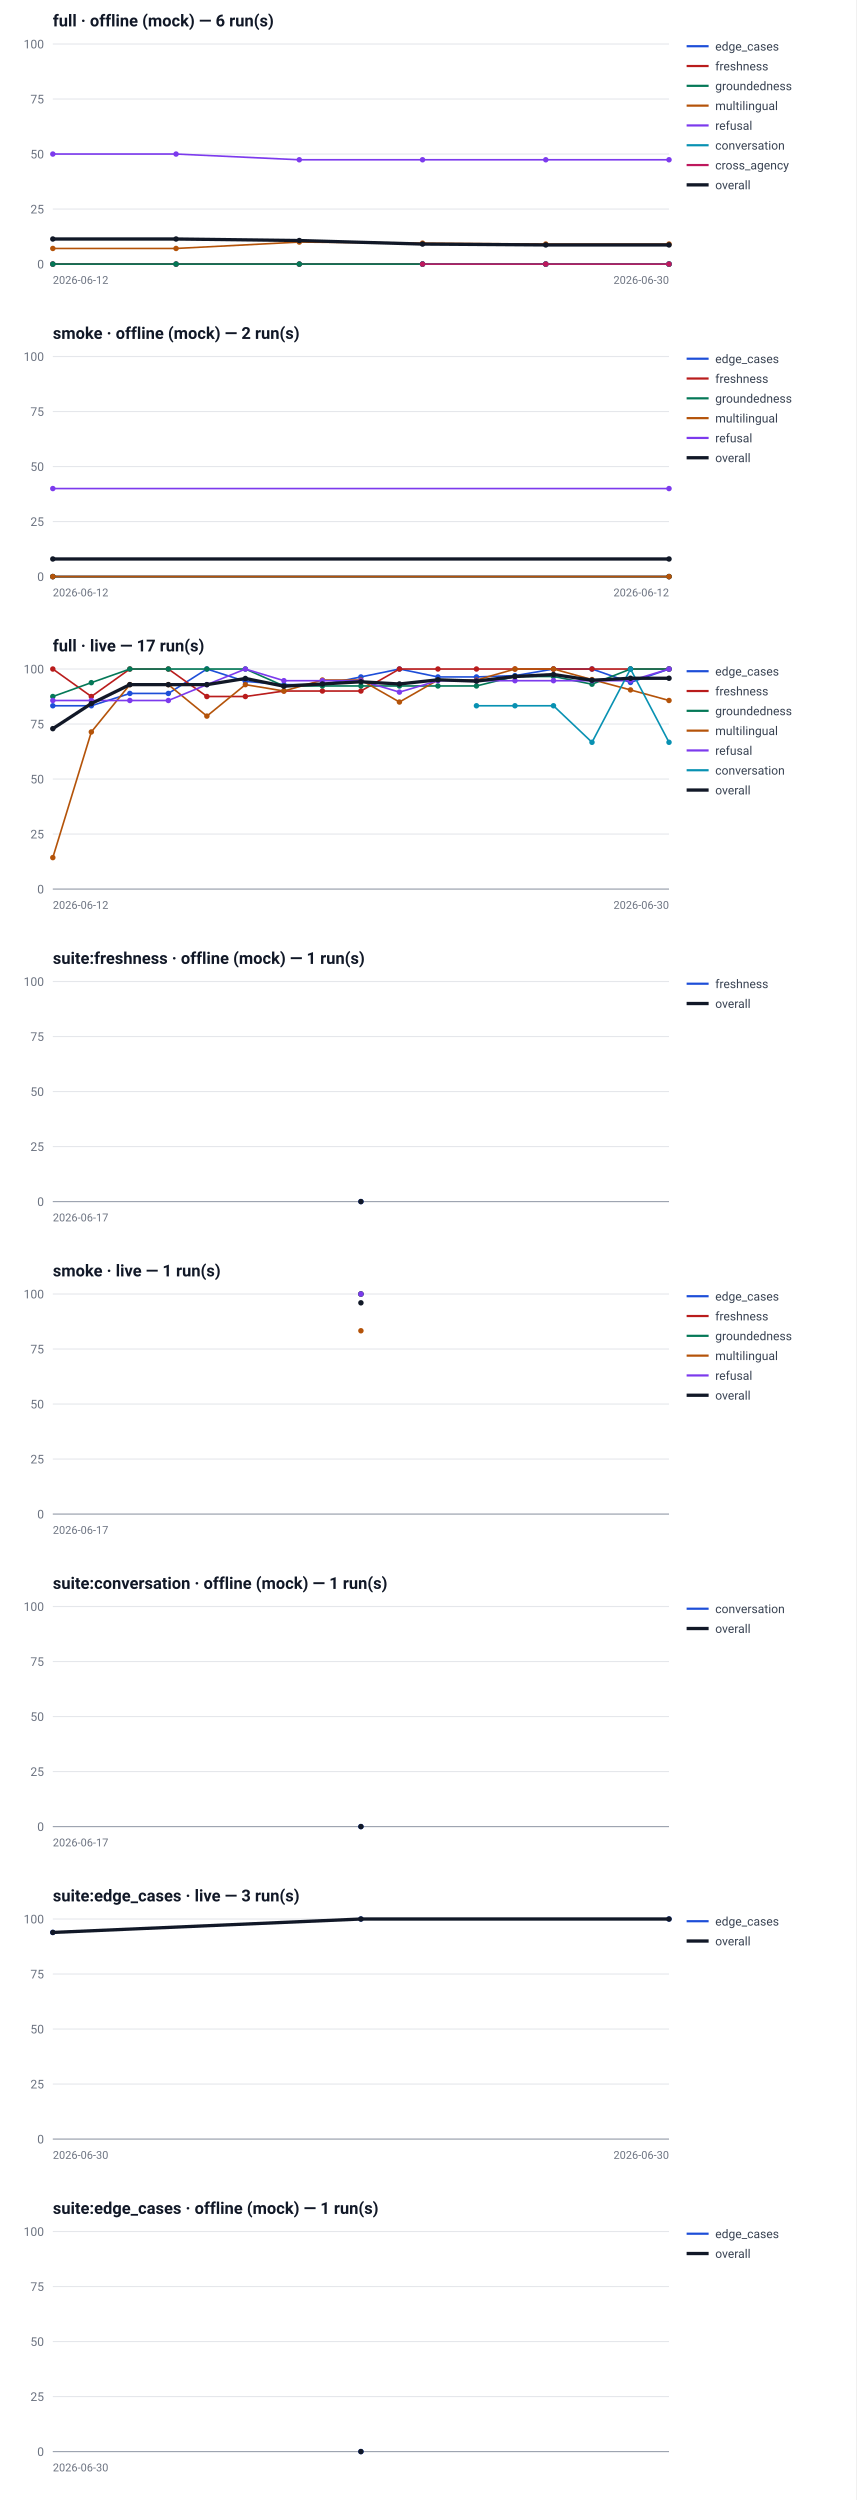
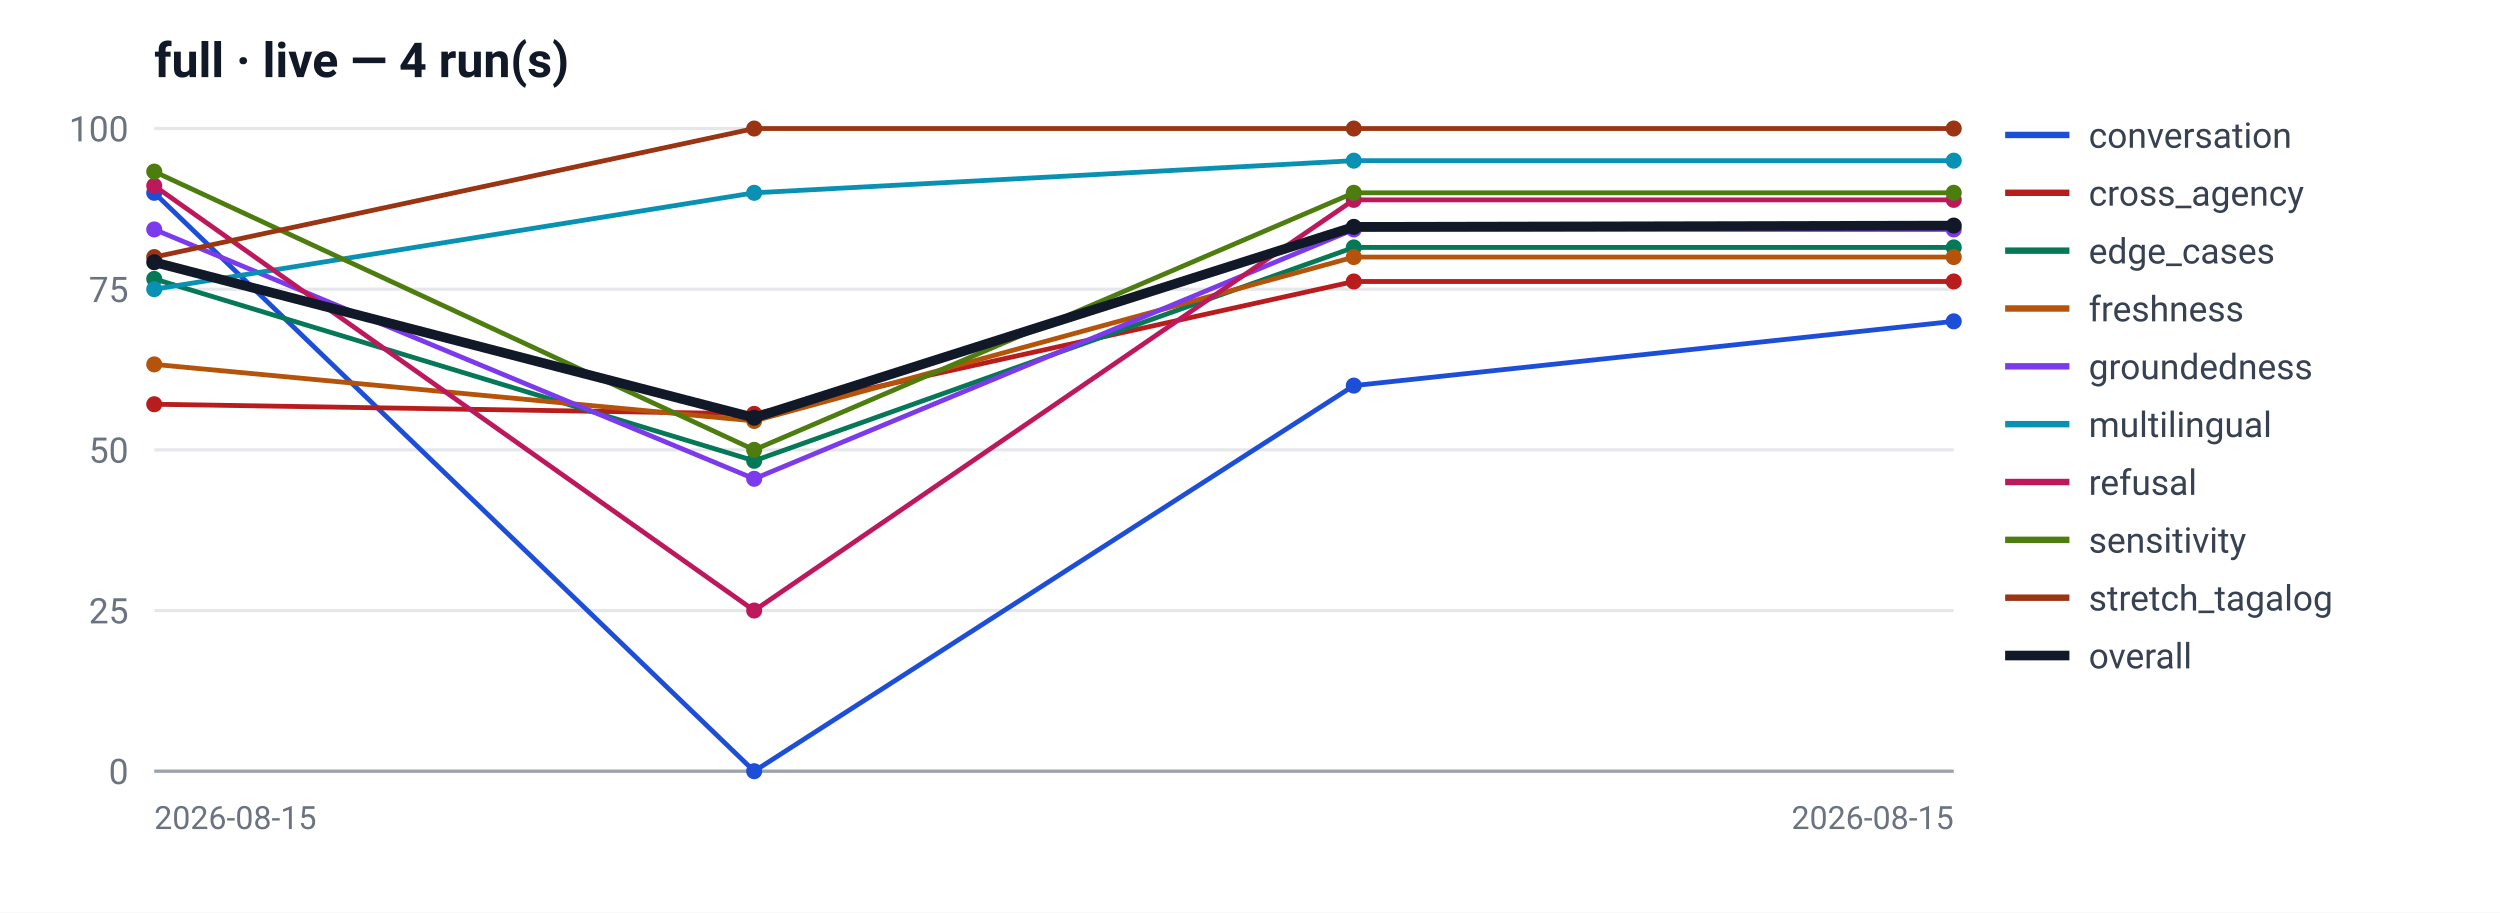
- <svg xmlns="http://www.w3.org/2000/svg" width="778" height="2272" viewBox="0 0 778 2272" font-family="-apple-system, BlinkMacSystemFont, 'Segoe UI', Roboto, Helvetica, Arial, sans-serif" role="img" aria-label="Eval pass-rate trajectory per instrument">
-   <rect width="778" height="2272" fill="#ffffff" />
+ <svg xmlns="http://www.w3.org/2000/svg" width="778" height="284" viewBox="0 0 778 284" font-family="-apple-system, BlinkMacSystemFont, 'Segoe UI', Roboto, Helvetica, Arial, sans-serif" role="img" aria-label="Eval pass-rate trajectory per instrument">
+   <rect width="778" height="284" fill="#ffffff" />
  <g transform="translate(0,0)">
-     <text x="48" y="24" font-size="15" font-weight="700" fill="#111827">full · offline (mock) — 6 run(s)</text>
+     <text x="48" y="24" font-size="15" font-weight="700" fill="#111827">full · live — 4 run(s)</text>
    <line x1="48" y1="240.0" x2="608" y2="240.0" stroke="#e5e7eb" stroke-width="1" />
    <text x="40" y="244.0" font-size="11" text-anchor="end" fill="#6b7280">0</text>
    <line x1="48" y1="190.0" x2="608" y2="190.0" stroke="#e5e7eb" stroke-width="1" />
    <text x="40" y="194.0" font-size="11" text-anchor="end" fill="#6b7280">25</text>
    <line x1="48" y1="140.0" x2="608" y2="140.0" stroke="#e5e7eb" stroke-width="1" />
    <text x="40" y="144.0" font-size="11" text-anchor="end" fill="#6b7280">50</text>
    <line x1="48" y1="90.0" x2="608" y2="90.0" stroke="#e5e7eb" stroke-width="1" />
    <text x="40" y="94.0" font-size="11" text-anchor="end" fill="#6b7280">75</text>
    <line x1="48" y1="40.0" x2="608" y2="40.0" stroke="#e5e7eb" stroke-width="1" />
    <text x="40" y="44.0" font-size="11" text-anchor="end" fill="#6b7280">100</text>
    <line x1="48" y1="240" x2="608" y2="240" stroke="#9ca3af" stroke-width="1" />
-     <text x="48" y="258" font-size="10" fill="#6b7280">2026-06-12</text>
-     <text x="608" y="258" font-size="10" text-anchor="end" fill="#6b7280">2026-06-30</text>
-     <polyline fill="none" stroke="#1d4ed8" stroke-width="1.5" points="48.0,240.0 160.0,240.0 272.0,240.0 384.0,240.0 496.0,240.0 608.0,240.0" />
-     <circle cx="48.0" cy="240.0" r="2.5" fill="#1d4ed8" />
-     <circle cx="160.0" cy="240.0" r="2.5" fill="#1d4ed8" />
-     <circle cx="272.0" cy="240.0" r="2.5" fill="#1d4ed8" />
-     <circle cx="384.0" cy="240.0" r="2.5" fill="#1d4ed8" />
-     <circle cx="496.0" cy="240.0" r="2.5" fill="#1d4ed8" />
-     <circle cx="608.0" cy="240.0" r="2.5" fill="#1d4ed8" />
-     <polyline fill="none" stroke="#b91c1c" stroke-width="1.5" points="48.0,240.0 160.0,240.0 272.0,240.0 384.0,240.0 496.0,240.0 608.0,240.0" />
-     <circle cx="48.0" cy="240.0" r="2.5" fill="#b91c1c" />
-     <circle cx="160.0" cy="240.0" r="2.5" fill="#b91c1c" />
-     <circle cx="272.0" cy="240.0" r="2.5" fill="#b91c1c" />
-     <circle cx="384.0" cy="240.0" r="2.5" fill="#b91c1c" />
-     <circle cx="496.0" cy="240.0" r="2.5" fill="#b91c1c" />
-     <circle cx="608.0" cy="240.0" r="2.5" fill="#b91c1c" />
-     <polyline fill="none" stroke="#047857" stroke-width="1.5" points="48.0,240.0 160.0,240.0 272.0,240.0 384.0,240.0 496.0,240.0 608.0,240.0" />
-     <circle cx="48.0" cy="240.0" r="2.5" fill="#047857" />
-     <circle cx="160.0" cy="240.0" r="2.5" fill="#047857" />
-     <circle cx="272.0" cy="240.0" r="2.5" fill="#047857" />
-     <circle cx="384.0" cy="240.0" r="2.5" fill="#047857" />
-     <circle cx="496.0" cy="240.0" r="2.5" fill="#047857" />
-     <circle cx="608.0" cy="240.0" r="2.5" fill="#047857" />
-     <polyline fill="none" stroke="#b45309" stroke-width="1.5" points="48.0,225.8 160.0,225.8 272.0,220.0 384.0,221.0 496.0,221.8 608.0,221.8" />
-     <circle cx="48.0" cy="225.8" r="2.5" fill="#b45309" />
-     <circle cx="160.0" cy="225.8" r="2.5" fill="#b45309" />
-     <circle cx="272.0" cy="220.0" r="2.5" fill="#b45309" />
-     <circle cx="384.0" cy="221.0" r="2.5" fill="#b45309" />
-     <circle cx="496.0" cy="221.8" r="2.5" fill="#b45309" />
-     <circle cx="608.0" cy="221.8" r="2.5" fill="#b45309" />
-     <polyline fill="none" stroke="#7c3aed" stroke-width="1.5" points="48.0,140.0 160.0,140.0 272.0,145.2 384.0,145.2 496.0,145.2 608.0,145.2" />
-     <circle cx="48.0" cy="140.0" r="2.5" fill="#7c3aed" />
-     <circle cx="160.0" cy="140.0" r="2.5" fill="#7c3aed" />
-     <circle cx="272.0" cy="145.2" r="2.5" fill="#7c3aed" />
-     <circle cx="384.0" cy="145.2" r="2.5" fill="#7c3aed" />
-     <circle cx="496.0" cy="145.2" r="2.5" fill="#7c3aed" />
-     <circle cx="608.0" cy="145.2" r="2.5" fill="#7c3aed" />
-     <polyline fill="none" stroke="#0891b2" stroke-width="1.5" points="384.0,240.0 496.0,240.0 608.0,240.0" />
-     <circle cx="384.0" cy="240.0" r="2.5" fill="#0891b2" />
-     <circle cx="496.0" cy="240.0" r="2.5" fill="#0891b2" />
-     <circle cx="608.0" cy="240.0" r="2.5" fill="#0891b2" />
-     <polyline fill="none" stroke="#be185d" stroke-width="1.5" points="384.0,240.0 496.0,240.0 608.0,240.0" />
-     <circle cx="384.0" cy="240.0" r="2.5" fill="#be185d" />
-     <circle cx="496.0" cy="240.0" r="2.5" fill="#be185d" />
-     <circle cx="608.0" cy="240.0" r="2.5" fill="#be185d" />
-     <polyline fill="none" stroke="#111827" stroke-width="3" points="48.0,217.2 160.0,217.2 272.0,218.6 384.0,221.8 496.0,222.6 608.0,222.6" />
-     <circle cx="48.0" cy="217.2" r="2.5" fill="#111827" />
-     <circle cx="160.0" cy="217.2" r="2.5" fill="#111827" />
-     <circle cx="272.0" cy="218.6" r="2.5" fill="#111827" />
-     <circle cx="384.0" cy="221.8" r="2.5" fill="#111827" />
-     <circle cx="496.0" cy="222.6" r="2.5" fill="#111827" />
-     <circle cx="608.0" cy="222.6" r="2.5" fill="#111827" />
-     <line x1="624" y1="42" x2="644" y2="42" stroke="#1d4ed8" stroke-width="2" />
-     <text x="650" y="46" font-size="11" fill="#374151">edge_cases</text>
-     <line x1="624" y1="60" x2="644" y2="60" stroke="#b91c1c" stroke-width="2" />
-     <text x="650" y="64" font-size="11" fill="#374151">freshness</text>
-     <line x1="624" y1="78" x2="644" y2="78" stroke="#047857" stroke-width="2" />
-     <text x="650" y="82" font-size="11" fill="#374151">groundedness</text>
-     <line x1="624" y1="96" x2="644" y2="96" stroke="#b45309" stroke-width="2" />
-     <text x="650" y="100" font-size="11" fill="#374151">multilingual</text>
-     <line x1="624" y1="114" x2="644" y2="114" stroke="#7c3aed" stroke-width="2" />
-     <text x="650" y="118" font-size="11" fill="#374151">refusal</text>
-     <line x1="624" y1="132" x2="644" y2="132" stroke="#0891b2" stroke-width="2" />
-     <text x="650" y="136" font-size="11" fill="#374151">conversation</text>
-     <line x1="624" y1="150" x2="644" y2="150" stroke="#be185d" stroke-width="2" />
-     <text x="650" y="154" font-size="11" fill="#374151">cross_agency</text>
-     <line x1="624" y1="168" x2="644" y2="168" stroke="#111827" stroke-width="3" />
-     <text x="650" y="172" font-size="11" fill="#374151">overall</text>
-   </g>
-   <g transform="translate(0,284)">
-     <text x="48" y="24" font-size="15" font-weight="700" fill="#111827">smoke · offline (mock) — 2 run(s)</text>
-     <line x1="48" y1="240.0" x2="608" y2="240.0" stroke="#e5e7eb" stroke-width="1" />
-     <text x="40" y="244.0" font-size="11" text-anchor="end" fill="#6b7280">0</text>
-     <line x1="48" y1="190.0" x2="608" y2="190.0" stroke="#e5e7eb" stroke-width="1" />
-     <text x="40" y="194.0" font-size="11" text-anchor="end" fill="#6b7280">25</text>
-     <line x1="48" y1="140.0" x2="608" y2="140.0" stroke="#e5e7eb" stroke-width="1" />
-     <text x="40" y="144.0" font-size="11" text-anchor="end" fill="#6b7280">50</text>
-     <line x1="48" y1="90.0" x2="608" y2="90.0" stroke="#e5e7eb" stroke-width="1" />
-     <text x="40" y="94.0" font-size="11" text-anchor="end" fill="#6b7280">75</text>
-     <line x1="48" y1="40.0" x2="608" y2="40.0" stroke="#e5e7eb" stroke-width="1" />
-     <text x="40" y="44.0" font-size="11" text-anchor="end" fill="#6b7280">100</text>
-     <line x1="48" y1="240" x2="608" y2="240" stroke="#9ca3af" stroke-width="1" />
-     <text x="48" y="258" font-size="10" fill="#6b7280">2026-06-12</text>
-     <text x="608" y="258" font-size="10" text-anchor="end" fill="#6b7280">2026-06-12</text>
-     <polyline fill="none" stroke="#1d4ed8" stroke-width="1.5" points="48.0,240.0 608.0,240.0" />
-     <circle cx="48.0" cy="240.0" r="2.5" fill="#1d4ed8" />
-     <circle cx="608.0" cy="240.0" r="2.5" fill="#1d4ed8" />
-     <polyline fill="none" stroke="#b91c1c" stroke-width="1.5" points="48.0,240.0 608.0,240.0" />
-     <circle cx="48.0" cy="240.0" r="2.5" fill="#b91c1c" />
-     <circle cx="608.0" cy="240.0" r="2.5" fill="#b91c1c" />
-     <polyline fill="none" stroke="#047857" stroke-width="1.5" points="48.0,240.0 608.0,240.0" />
-     <circle cx="48.0" cy="240.0" r="2.5" fill="#047857" />
-     <circle cx="608.0" cy="240.0" r="2.5" fill="#047857" />
-     <polyline fill="none" stroke="#b45309" stroke-width="1.5" points="48.0,240.0 608.0,240.0" />
-     <circle cx="48.0" cy="240.0" r="2.5" fill="#b45309" />
-     <circle cx="608.0" cy="240.0" r="2.5" fill="#b45309" />
-     <polyline fill="none" stroke="#7c3aed" stroke-width="1.5" points="48.0,160.0 608.0,160.0" />
-     <circle cx="48.0" cy="160.0" r="2.5" fill="#7c3aed" />
-     <circle cx="608.0" cy="160.0" r="2.5" fill="#7c3aed" />
-     <polyline fill="none" stroke="#111827" stroke-width="3" points="48.0,224.0 608.0,224.0" />
-     <circle cx="48.0" cy="224.0" r="2.5" fill="#111827" />
-     <circle cx="608.0" cy="224.0" r="2.5" fill="#111827" />
-     <line x1="624" y1="42" x2="644" y2="42" stroke="#1d4ed8" stroke-width="2" />
-     <text x="650" y="46" font-size="11" fill="#374151">edge_cases</text>
-     <line x1="624" y1="60" x2="644" y2="60" stroke="#b91c1c" stroke-width="2" />
-     <text x="650" y="64" font-size="11" fill="#374151">freshness</text>
-     <line x1="624" y1="78" x2="644" y2="78" stroke="#047857" stroke-width="2" />
-     <text x="650" y="82" font-size="11" fill="#374151">groundedness</text>
-     <line x1="624" y1="96" x2="644" y2="96" stroke="#b45309" stroke-width="2" />
-     <text x="650" y="100" font-size="11" fill="#374151">multilingual</text>
-     <line x1="624" y1="114" x2="644" y2="114" stroke="#7c3aed" stroke-width="2" />
-     <text x="650" y="118" font-size="11" fill="#374151">refusal</text>
-     <line x1="624" y1="132" x2="644" y2="132" stroke="#111827" stroke-width="3" />
-     <text x="650" y="136" font-size="11" fill="#374151">overall</text>
-   </g>
-   <g transform="translate(0,568)">
-     <text x="48" y="24" font-size="15" font-weight="700" fill="#111827">full · live — 17 run(s)</text>
-     <line x1="48" y1="240.0" x2="608" y2="240.0" stroke="#e5e7eb" stroke-width="1" />
-     <text x="40" y="244.0" font-size="11" text-anchor="end" fill="#6b7280">0</text>
-     <line x1="48" y1="190.0" x2="608" y2="190.0" stroke="#e5e7eb" stroke-width="1" />
-     <text x="40" y="194.0" font-size="11" text-anchor="end" fill="#6b7280">25</text>
-     <line x1="48" y1="140.0" x2="608" y2="140.0" stroke="#e5e7eb" stroke-width="1" />
-     <text x="40" y="144.0" font-size="11" text-anchor="end" fill="#6b7280">50</text>
-     <line x1="48" y1="90.0" x2="608" y2="90.0" stroke="#e5e7eb" stroke-width="1" />
-     <text x="40" y="94.0" font-size="11" text-anchor="end" fill="#6b7280">75</text>
-     <line x1="48" y1="40.0" x2="608" y2="40.0" stroke="#e5e7eb" stroke-width="1" />
-     <text x="40" y="44.0" font-size="11" text-anchor="end" fill="#6b7280">100</text>
-     <line x1="48" y1="240" x2="608" y2="240" stroke="#9ca3af" stroke-width="1" />
-     <text x="48" y="258" font-size="10" fill="#6b7280">2026-06-12</text>
-     <text x="608" y="258" font-size="10" text-anchor="end" fill="#6b7280">2026-06-30</text>
-     <polyline fill="none" stroke="#1d4ed8" stroke-width="1.5" points="48.0,73.4 83.0,73.4 118.0,62.2 153.0,62.2 188.0,40.0 223.0,51.2 258.0,54.2 293.0,54.2 328.0,47.2 363.0,40.0 398.0,47.2 433.0,47.2 468.0,46.0 503.0,40.0 538.0,40.0 573.0,52.2 608.0,40.0" />
-     <circle cx="48.0" cy="73.4" r="2.5" fill="#1d4ed8" />
-     <circle cx="83.0" cy="73.4" r="2.5" fill="#1d4ed8" />
-     <circle cx="118.0" cy="62.2" r="2.5" fill="#1d4ed8" />
-     <circle cx="153.0" cy="62.2" r="2.5" fill="#1d4ed8" />
-     <circle cx="188.0" cy="40.0" r="2.5" fill="#1d4ed8" />
-     <circle cx="223.0" cy="51.2" r="2.5" fill="#1d4ed8" />
-     <circle cx="258.0" cy="54.2" r="2.5" fill="#1d4ed8" />
-     <circle cx="293.0" cy="54.2" r="2.5" fill="#1d4ed8" />
-     <circle cx="328.0" cy="47.2" r="2.5" fill="#1d4ed8" />
-     <circle cx="363.0" cy="40.0" r="2.5" fill="#1d4ed8" />
-     <circle cx="398.0" cy="47.2" r="2.5" fill="#1d4ed8" />
-     <circle cx="433.0" cy="47.2" r="2.5" fill="#1d4ed8" />
-     <circle cx="468.0" cy="46.0" r="2.5" fill="#1d4ed8" />
-     <circle cx="503.0" cy="40.0" r="2.5" fill="#1d4ed8" />
-     <circle cx="538.0" cy="40.0" r="2.5" fill="#1d4ed8" />
-     <circle cx="573.0" cy="52.2" r="2.5" fill="#1d4ed8" />
-     <circle cx="608.0" cy="40.0" r="2.5" fill="#1d4ed8" />
-     <polyline fill="none" stroke="#b91c1c" stroke-width="1.5" points="48.0,40.0 83.0,65.0 118.0,40.0 153.0,40.0 188.0,65.0 223.0,65.0 258.0,60.0 293.0,60.0 328.0,60.0 363.0,40.0 398.0,40.0 433.0,40.0 468.0,40.0 503.0,40.0 538.0,40.0 573.0,40.0 608.0,40.0" />
-     <circle cx="48.0" cy="40.0" r="2.5" fill="#b91c1c" />
-     <circle cx="83.0" cy="65.0" r="2.5" fill="#b91c1c" />
-     <circle cx="118.0" cy="40.0" r="2.5" fill="#b91c1c" />
-     <circle cx="153.0" cy="40.0" r="2.5" fill="#b91c1c" />
-     <circle cx="188.0" cy="65.0" r="2.5" fill="#b91c1c" />
-     <circle cx="223.0" cy="65.0" r="2.5" fill="#b91c1c" />
-     <circle cx="258.0" cy="60.0" r="2.5" fill="#b91c1c" />
-     <circle cx="293.0" cy="60.0" r="2.5" fill="#b91c1c" />
-     <circle cx="328.0" cy="60.0" r="2.5" fill="#b91c1c" />
-     <circle cx="363.0" cy="40.0" r="2.5" fill="#b91c1c" />
-     <circle cx="398.0" cy="40.0" r="2.5" fill="#b91c1c" />
-     <circle cx="433.0" cy="40.0" r="2.5" fill="#b91c1c" />
-     <circle cx="468.0" cy="40.0" r="2.5" fill="#b91c1c" />
-     <circle cx="503.0" cy="40.0" r="2.5" fill="#b91c1c" />
-     <circle cx="538.0" cy="40.0" r="2.5" fill="#b91c1c" />
-     <circle cx="573.0" cy="40.0" r="2.5" fill="#b91c1c" />
-     <circle cx="608.0" cy="40.0" r="2.5" fill="#b91c1c" />
-     <polyline fill="none" stroke="#047857" stroke-width="1.5" points="48.0,65.0 83.0,52.4 118.0,40.0 153.0,40.0 188.0,40.0 223.0,40.0 258.0,55.4 293.0,55.4 328.0,55.4 363.0,55.4 398.0,55.4 433.0,55.4 468.0,46.8 503.0,46.8 538.0,53.8 573.0,40.0 608.0,40.0" />
-     <circle cx="48.0" cy="65.0" r="2.5" fill="#047857" />
-     <circle cx="83.0" cy="52.4" r="2.5" fill="#047857" />
-     <circle cx="118.0" cy="40.0" r="2.5" fill="#047857" />
-     <circle cx="153.0" cy="40.0" r="2.5" fill="#047857" />
-     <circle cx="188.0" cy="40.0" r="2.5" fill="#047857" />
-     <circle cx="223.0" cy="40.0" r="2.5" fill="#047857" />
-     <circle cx="258.0" cy="55.4" r="2.5" fill="#047857" />
-     <circle cx="293.0" cy="55.4" r="2.5" fill="#047857" />
-     <circle cx="328.0" cy="55.4" r="2.5" fill="#047857" />
-     <circle cx="363.0" cy="55.4" r="2.5" fill="#047857" />
-     <circle cx="398.0" cy="55.4" r="2.5" fill="#047857" />
-     <circle cx="433.0" cy="55.4" r="2.5" fill="#047857" />
-     <circle cx="468.0" cy="46.8" r="2.5" fill="#047857" />
-     <circle cx="503.0" cy="46.8" r="2.5" fill="#047857" />
-     <circle cx="538.0" cy="53.8" r="2.5" fill="#047857" />
-     <circle cx="573.0" cy="40.0" r="2.5" fill="#047857" />
-     <circle cx="608.0" cy="40.0" r="2.5" fill="#047857" />
-     <polyline fill="none" stroke="#b45309" stroke-width="1.5" points="48.0,211.4 83.0,97.2 118.0,54.2 153.0,54.2 188.0,82.8 223.0,54.2 258.0,60.0 293.0,50.0 328.0,50.0 363.0,70.0 398.0,50.0 433.0,50.0 468.0,40.0 503.0,40.0 538.0,49.6 573.0,59.0 608.0,68.6" />
-     <circle cx="48.0" cy="211.4" r="2.5" fill="#b45309" />
-     <circle cx="83.0" cy="97.2" r="2.5" fill="#b45309" />
-     <circle cx="118.0" cy="54.2" r="2.5" fill="#b45309" />
-     <circle cx="153.0" cy="54.2" r="2.5" fill="#b45309" />
-     <circle cx="188.0" cy="82.8" r="2.5" fill="#b45309" />
-     <circle cx="223.0" cy="54.2" r="2.5" fill="#b45309" />
-     <circle cx="258.0" cy="60.0" r="2.5" fill="#b45309" />
-     <circle cx="293.0" cy="50.0" r="2.5" fill="#b45309" />
-     <circle cx="328.0" cy="50.0" r="2.5" fill="#b45309" />
-     <circle cx="363.0" cy="70.0" r="2.5" fill="#b45309" />
-     <circle cx="398.0" cy="50.0" r="2.5" fill="#b45309" />
-     <circle cx="433.0" cy="50.0" r="2.5" fill="#b45309" />
-     <circle cx="468.0" cy="40.0" r="2.5" fill="#b45309" />
-     <circle cx="503.0" cy="40.0" r="2.5" fill="#b45309" />
-     <circle cx="538.0" cy="49.6" r="2.5" fill="#b45309" />
-     <circle cx="573.0" cy="59.0" r="2.5" fill="#b45309" />
-     <circle cx="608.0" cy="68.6" r="2.5" fill="#b45309" />
-     <polyline fill="none" stroke="#7c3aed" stroke-width="1.5" points="48.0,68.6 83.0,68.6 118.0,68.6 153.0,68.6 188.0,54.2 223.0,40.0 258.0,50.6 293.0,50.6 328.0,50.6 363.0,61.0 398.0,50.6 433.0,50.6 468.0,50.6 503.0,50.6 538.0,50.6 573.0,50.6 608.0,40.0" />
-     <circle cx="48.0" cy="68.6" r="2.5" fill="#7c3aed" />
-     <circle cx="83.0" cy="68.6" r="2.5" fill="#7c3aed" />
-     <circle cx="118.0" cy="68.6" r="2.5" fill="#7c3aed" />
-     <circle cx="153.0" cy="68.6" r="2.5" fill="#7c3aed" />
-     <circle cx="188.0" cy="54.2" r="2.5" fill="#7c3aed" />
-     <circle cx="223.0" cy="40.0" r="2.5" fill="#7c3aed" />
-     <circle cx="258.0" cy="50.6" r="2.5" fill="#7c3aed" />
-     <circle cx="293.0" cy="50.6" r="2.5" fill="#7c3aed" />
-     <circle cx="328.0" cy="50.6" r="2.5" fill="#7c3aed" />
-     <circle cx="363.0" cy="61.0" r="2.5" fill="#7c3aed" />
-     <circle cx="398.0" cy="50.6" r="2.5" fill="#7c3aed" />
-     <circle cx="433.0" cy="50.6" r="2.5" fill="#7c3aed" />
-     <circle cx="468.0" cy="50.6" r="2.5" fill="#7c3aed" />
-     <circle cx="503.0" cy="50.6" r="2.5" fill="#7c3aed" />
-     <circle cx="538.0" cy="50.6" r="2.5" fill="#7c3aed" />
-     <circle cx="573.0" cy="50.6" r="2.5" fill="#7c3aed" />
-     <circle cx="608.0" cy="40.0" r="2.5" fill="#7c3aed" />
-     <polyline fill="none" stroke="#0891b2" stroke-width="1.5" points="433.0,73.4 468.0,73.4 503.0,73.4 538.0,106.6 573.0,40.0 608.0,106.6" />
-     <circle cx="433.0" cy="73.4" r="2.5" fill="#0891b2" />
-     <circle cx="468.0" cy="73.4" r="2.5" fill="#0891b2" />
-     <circle cx="503.0" cy="73.4" r="2.5" fill="#0891b2" />
-     <circle cx="538.0" cy="106.6" r="2.5" fill="#0891b2" />
-     <circle cx="573.0" cy="40.0" r="2.5" fill="#0891b2" />
-     <circle cx="608.0" cy="106.6" r="2.5" fill="#0891b2" />
-     <polyline fill="none" stroke="#111827" stroke-width="3" points="48.0,94.2 83.0,71.4 118.0,54.2 153.0,54.2 188.0,54.2 223.0,48.6 258.0,55.6 293.0,53.6 328.0,51.6 363.0,53.6 398.0,49.8 433.0,51.0 468.0,46.8 503.0,45.0 538.0,50.2 573.0,48.4 608.0,48.4" />
-     <circle cx="48.0" cy="94.2" r="2.5" fill="#111827" />
-     <circle cx="83.0" cy="71.4" r="2.5" fill="#111827" />
-     <circle cx="118.0" cy="54.2" r="2.5" fill="#111827" />
-     <circle cx="153.0" cy="54.2" r="2.5" fill="#111827" />
-     <circle cx="188.0" cy="54.2" r="2.5" fill="#111827" />
-     <circle cx="223.0" cy="48.6" r="2.5" fill="#111827" />
-     <circle cx="258.0" cy="55.6" r="2.5" fill="#111827" />
-     <circle cx="293.0" cy="53.6" r="2.5" fill="#111827" />
-     <circle cx="328.0" cy="51.6" r="2.5" fill="#111827" />
-     <circle cx="363.0" cy="53.6" r="2.5" fill="#111827" />
-     <circle cx="398.0" cy="49.8" r="2.5" fill="#111827" />
-     <circle cx="433.0" cy="51.0" r="2.5" fill="#111827" />
-     <circle cx="468.0" cy="46.8" r="2.5" fill="#111827" />
-     <circle cx="503.0" cy="45.0" r="2.5" fill="#111827" />
-     <circle cx="538.0" cy="50.2" r="2.5" fill="#111827" />
-     <circle cx="573.0" cy="48.4" r="2.5" fill="#111827" />
-     <circle cx="608.0" cy="48.4" r="2.5" fill="#111827" />
-     <line x1="624" y1="42" x2="644" y2="42" stroke="#1d4ed8" stroke-width="2" />
-     <text x="650" y="46" font-size="11" fill="#374151">edge_cases</text>
-     <line x1="624" y1="60" x2="644" y2="60" stroke="#b91c1c" stroke-width="2" />
-     <text x="650" y="64" font-size="11" fill="#374151">freshness</text>
-     <line x1="624" y1="78" x2="644" y2="78" stroke="#047857" stroke-width="2" />
-     <text x="650" y="82" font-size="11" fill="#374151">groundedness</text>
-     <line x1="624" y1="96" x2="644" y2="96" stroke="#b45309" stroke-width="2" />
-     <text x="650" y="100" font-size="11" fill="#374151">multilingual</text>
-     <line x1="624" y1="114" x2="644" y2="114" stroke="#7c3aed" stroke-width="2" />
-     <text x="650" y="118" font-size="11" fill="#374151">refusal</text>
-     <line x1="624" y1="132" x2="644" y2="132" stroke="#0891b2" stroke-width="2" />
-     <text x="650" y="136" font-size="11" fill="#374151">conversation</text>
-     <line x1="624" y1="150" x2="644" y2="150" stroke="#111827" stroke-width="3" />
-     <text x="650" y="154" font-size="11" fill="#374151">overall</text>
-   </g>
-   <g transform="translate(0,852)">
-     <text x="48" y="24" font-size="15" font-weight="700" fill="#111827">suite:freshness · offline (mock) — 1 run(s)</text>
-     <line x1="48" y1="240.0" x2="608" y2="240.0" stroke="#e5e7eb" stroke-width="1" />
-     <text x="40" y="244.0" font-size="11" text-anchor="end" fill="#6b7280">0</text>
-     <line x1="48" y1="190.0" x2="608" y2="190.0" stroke="#e5e7eb" stroke-width="1" />
-     <text x="40" y="194.0" font-size="11" text-anchor="end" fill="#6b7280">25</text>
-     <line x1="48" y1="140.0" x2="608" y2="140.0" stroke="#e5e7eb" stroke-width="1" />
-     <text x="40" y="144.0" font-size="11" text-anchor="end" fill="#6b7280">50</text>
-     <line x1="48" y1="90.0" x2="608" y2="90.0" stroke="#e5e7eb" stroke-width="1" />
-     <text x="40" y="94.0" font-size="11" text-anchor="end" fill="#6b7280">75</text>
-     <line x1="48" y1="40.0" x2="608" y2="40.0" stroke="#e5e7eb" stroke-width="1" />
-     <text x="40" y="44.0" font-size="11" text-anchor="end" fill="#6b7280">100</text>
-     <line x1="48" y1="240" x2="608" y2="240" stroke="#9ca3af" stroke-width="1" />
-     <text x="48" y="258" font-size="10" fill="#6b7280">2026-06-17</text>
-     <circle cx="328.0" cy="240.0" r="2.5" fill="#1d4ed8" />
-     <circle cx="328.0" cy="240.0" r="2.5" fill="#111827" />
-     <line x1="624" y1="42" x2="644" y2="42" stroke="#1d4ed8" stroke-width="2" />
-     <text x="650" y="46" font-size="11" fill="#374151">freshness</text>
-     <line x1="624" y1="60" x2="644" y2="60" stroke="#111827" stroke-width="3" />
-     <text x="650" y="64" font-size="11" fill="#374151">overall</text>
-   </g>
-   <g transform="translate(0,1136)">
-     <text x="48" y="24" font-size="15" font-weight="700" fill="#111827">smoke · live — 1 run(s)</text>
-     <line x1="48" y1="240.0" x2="608" y2="240.0" stroke="#e5e7eb" stroke-width="1" />
-     <text x="40" y="244.0" font-size="11" text-anchor="end" fill="#6b7280">0</text>
-     <line x1="48" y1="190.0" x2="608" y2="190.0" stroke="#e5e7eb" stroke-width="1" />
-     <text x="40" y="194.0" font-size="11" text-anchor="end" fill="#6b7280">25</text>
-     <line x1="48" y1="140.0" x2="608" y2="140.0" stroke="#e5e7eb" stroke-width="1" />
-     <text x="40" y="144.0" font-size="11" text-anchor="end" fill="#6b7280">50</text>
-     <line x1="48" y1="90.0" x2="608" y2="90.0" stroke="#e5e7eb" stroke-width="1" />
-     <text x="40" y="94.0" font-size="11" text-anchor="end" fill="#6b7280">75</text>
-     <line x1="48" y1="40.0" x2="608" y2="40.0" stroke="#e5e7eb" stroke-width="1" />
-     <text x="40" y="44.0" font-size="11" text-anchor="end" fill="#6b7280">100</text>
-     <line x1="48" y1="240" x2="608" y2="240" stroke="#9ca3af" stroke-width="1" />
-     <text x="48" y="258" font-size="10" fill="#6b7280">2026-06-17</text>
-     <circle cx="328.0" cy="40.0" r="2.5" fill="#1d4ed8" />
-     <circle cx="328.0" cy="40.0" r="2.5" fill="#b91c1c" />
-     <circle cx="328.0" cy="40.0" r="2.5" fill="#047857" />
-     <circle cx="328.0" cy="73.4" r="2.5" fill="#b45309" />
-     <circle cx="328.0" cy="40.0" r="2.5" fill="#7c3aed" />
-     <circle cx="328.0" cy="48.0" r="2.5" fill="#111827" />
-     <line x1="624" y1="42" x2="644" y2="42" stroke="#1d4ed8" stroke-width="2" />
-     <text x="650" y="46" font-size="11" fill="#374151">edge_cases</text>
-     <line x1="624" y1="60" x2="644" y2="60" stroke="#b91c1c" stroke-width="2" />
-     <text x="650" y="64" font-size="11" fill="#374151">freshness</text>
-     <line x1="624" y1="78" x2="644" y2="78" stroke="#047857" stroke-width="2" />
-     <text x="650" y="82" font-size="11" fill="#374151">groundedness</text>
-     <line x1="624" y1="96" x2="644" y2="96" stroke="#b45309" stroke-width="2" />
-     <text x="650" y="100" font-size="11" fill="#374151">multilingual</text>
-     <line x1="624" y1="114" x2="644" y2="114" stroke="#7c3aed" stroke-width="2" />
-     <text x="650" y="118" font-size="11" fill="#374151">refusal</text>
-     <line x1="624" y1="132" x2="644" y2="132" stroke="#111827" stroke-width="3" />
-     <text x="650" y="136" font-size="11" fill="#374151">overall</text>
-   </g>
-   <g transform="translate(0,1420)">
-     <text x="48" y="24" font-size="15" font-weight="700" fill="#111827">suite:conversation · offline (mock) — 1 run(s)</text>
-     <line x1="48" y1="240.0" x2="608" y2="240.0" stroke="#e5e7eb" stroke-width="1" />
-     <text x="40" y="244.0" font-size="11" text-anchor="end" fill="#6b7280">0</text>
-     <line x1="48" y1="190.0" x2="608" y2="190.0" stroke="#e5e7eb" stroke-width="1" />
-     <text x="40" y="194.0" font-size="11" text-anchor="end" fill="#6b7280">25</text>
-     <line x1="48" y1="140.0" x2="608" y2="140.0" stroke="#e5e7eb" stroke-width="1" />
-     <text x="40" y="144.0" font-size="11" text-anchor="end" fill="#6b7280">50</text>
-     <line x1="48" y1="90.0" x2="608" y2="90.0" stroke="#e5e7eb" stroke-width="1" />
-     <text x="40" y="94.0" font-size="11" text-anchor="end" fill="#6b7280">75</text>
-     <line x1="48" y1="40.0" x2="608" y2="40.0" stroke="#e5e7eb" stroke-width="1" />
-     <text x="40" y="44.0" font-size="11" text-anchor="end" fill="#6b7280">100</text>
-     <line x1="48" y1="240" x2="608" y2="240" stroke="#9ca3af" stroke-width="1" />
-     <text x="48" y="258" font-size="10" fill="#6b7280">2026-06-17</text>
-     <circle cx="328.0" cy="240.0" r="2.5" fill="#1d4ed8" />
-     <circle cx="328.0" cy="240.0" r="2.5" fill="#111827" />
+     <text x="48" y="258" font-size="10" fill="#6b7280">2026-08-15</text>
+     <text x="608" y="258" font-size="10" text-anchor="end" fill="#6b7280">2026-08-15</text>
+     <polyline fill="none" stroke="#1d4ed8" stroke-width="1.5" points="48.0,60.0 234.7,240.0 421.3,120.0 608.0,100.0" />
+     <circle cx="48.0" cy="60.0" r="2.5" fill="#1d4ed8" />
+     <circle cx="234.7" cy="240.0" r="2.5" fill="#1d4ed8" />
+     <circle cx="421.3" cy="120.0" r="2.5" fill="#1d4ed8" />
+     <circle cx="608.0" cy="100.0" r="2.5" fill="#1d4ed8" />
+     <polyline fill="none" stroke="#b91c1c" stroke-width="1.5" points="48.0,125.8 234.7,128.8 421.3,87.6 608.0,87.6" />
+     <circle cx="48.0" cy="125.8" r="2.5" fill="#b91c1c" />
+     <circle cx="234.7" cy="128.8" r="2.5" fill="#b91c1c" />
+     <circle cx="421.3" cy="87.6" r="2.5" fill="#b91c1c" />
+     <circle cx="608.0" cy="87.6" r="2.5" fill="#b91c1c" />
+     <polyline fill="none" stroke="#047857" stroke-width="1.5" points="48.0,86.8 234.7,143.4 421.3,77.0 608.0,77.0" />
+     <circle cx="48.0" cy="86.8" r="2.5" fill="#047857" />
+     <circle cx="234.7" cy="143.4" r="2.5" fill="#047857" />
+     <circle cx="421.3" cy="77.0" r="2.5" fill="#047857" />
+     <circle cx="608.0" cy="77.0" r="2.5" fill="#047857" />
+     <polyline fill="none" stroke="#b45309" stroke-width="1.5" points="48.0,113.4 234.7,131.0 421.3,80.0 608.0,80.0" />
+     <circle cx="48.0" cy="113.4" r="2.5" fill="#b45309" />
+     <circle cx="234.7" cy="131.0" r="2.5" fill="#b45309" />
+     <circle cx="421.3" cy="80.0" r="2.5" fill="#b45309" />
+     <circle cx="608.0" cy="80.0" r="2.5" fill="#b45309" />
+     <polyline fill="none" stroke="#7c3aed" stroke-width="1.5" points="48.0,71.4 234.7,149.0 421.3,71.4 608.0,71.4" />
+     <circle cx="48.0" cy="71.4" r="2.5" fill="#7c3aed" />
+     <circle cx="234.7" cy="149.0" r="2.5" fill="#7c3aed" />
+     <circle cx="421.3" cy="71.4" r="2.5" fill="#7c3aed" />
+     <circle cx="608.0" cy="71.4" r="2.5" fill="#7c3aed" />
+     <polyline fill="none" stroke="#0891b2" stroke-width="1.5" points="48.0,90.0 234.7,60.0 421.3,50.0 608.0,50.0" />
+     <circle cx="48.0" cy="90.0" r="2.5" fill="#0891b2" />
+     <circle cx="234.7" cy="60.0" r="2.5" fill="#0891b2" />
+     <circle cx="421.3" cy="50.0" r="2.5" fill="#0891b2" />
+     <circle cx="608.0" cy="50.0" r="2.5" fill="#0891b2" />
+     <polyline fill="none" stroke="#be185d" stroke-width="1.5" points="48.0,57.8 234.7,190.0 421.3,62.2 608.0,62.2" />
+     <circle cx="48.0" cy="57.8" r="2.5" fill="#be185d" />
+     <circle cx="234.7" cy="190.0" r="2.5" fill="#be185d" />
+     <circle cx="421.3" cy="62.2" r="2.5" fill="#be185d" />
+     <circle cx="608.0" cy="62.2" r="2.5" fill="#be185d" />
+     <polyline fill="none" stroke="#4d7c0f" stroke-width="1.5" points="48.0,53.4 234.7,140.0 421.3,60.0 608.0,60.0" />
+     <circle cx="48.0" cy="53.4" r="2.5" fill="#4d7c0f" />
+     <circle cx="234.7" cy="140.0" r="2.5" fill="#4d7c0f" />
+     <circle cx="421.3" cy="60.0" r="2.5" fill="#4d7c0f" />
+     <circle cx="608.0" cy="60.0" r="2.5" fill="#4d7c0f" />
+     <polyline fill="none" stroke="#9a3412" stroke-width="1.5" points="48.0,80.0 234.7,40.0 421.3,40.0 608.0,40.0" />
+     <circle cx="48.0" cy="80.0" r="2.5" fill="#9a3412" />
+     <circle cx="234.7" cy="40.0" r="2.5" fill="#9a3412" />
+     <circle cx="421.3" cy="40.0" r="2.5" fill="#9a3412" />
+     <circle cx="608.0" cy="40.0" r="2.5" fill="#9a3412" />
+     <polyline fill="none" stroke="#111827" stroke-width="3" points="48.0,81.6 234.7,130.0 421.3,70.6 608.0,70.2" />
+     <circle cx="48.0" cy="81.6" r="2.5" fill="#111827" />
+     <circle cx="234.7" cy="130.0" r="2.5" fill="#111827" />
+     <circle cx="421.3" cy="70.6" r="2.5" fill="#111827" />
+     <circle cx="608.0" cy="70.2" r="2.5" fill="#111827" />
    <line x1="624" y1="42" x2="644" y2="42" stroke="#1d4ed8" stroke-width="2" />
    <text x="650" y="46" font-size="11" fill="#374151">conversation</text>
-     <line x1="624" y1="60" x2="644" y2="60" stroke="#111827" stroke-width="3" />
-     <text x="650" y="64" font-size="11" fill="#374151">overall</text>
-   </g>
-   <g transform="translate(0,1704)">
-     <text x="48" y="24" font-size="15" font-weight="700" fill="#111827">suite:edge_cases · live — 3 run(s)</text>
-     <line x1="48" y1="240.0" x2="608" y2="240.0" stroke="#e5e7eb" stroke-width="1" />
-     <text x="40" y="244.0" font-size="11" text-anchor="end" fill="#6b7280">0</text>
-     <line x1="48" y1="190.0" x2="608" y2="190.0" stroke="#e5e7eb" stroke-width="1" />
-     <text x="40" y="194.0" font-size="11" text-anchor="end" fill="#6b7280">25</text>
-     <line x1="48" y1="140.0" x2="608" y2="140.0" stroke="#e5e7eb" stroke-width="1" />
-     <text x="40" y="144.0" font-size="11" text-anchor="end" fill="#6b7280">50</text>
-     <line x1="48" y1="90.0" x2="608" y2="90.0" stroke="#e5e7eb" stroke-width="1" />
-     <text x="40" y="94.0" font-size="11" text-anchor="end" fill="#6b7280">75</text>
-     <line x1="48" y1="40.0" x2="608" y2="40.0" stroke="#e5e7eb" stroke-width="1" />
-     <text x="40" y="44.0" font-size="11" text-anchor="end" fill="#6b7280">100</text>
-     <line x1="48" y1="240" x2="608" y2="240" stroke="#9ca3af" stroke-width="1" />
-     <text x="48" y="258" font-size="10" fill="#6b7280">2026-06-30</text>
-     <text x="608" y="258" font-size="10" text-anchor="end" fill="#6b7280">2026-06-30</text>
-     <polyline fill="none" stroke="#1d4ed8" stroke-width="1.5" points="48.0,52.2 328.0,40.0 608.0,40.0" />
-     <circle cx="48.0" cy="52.2" r="2.5" fill="#1d4ed8" />
-     <circle cx="328.0" cy="40.0" r="2.5" fill="#1d4ed8" />
-     <circle cx="608.0" cy="40.0" r="2.5" fill="#1d4ed8" />
-     <polyline fill="none" stroke="#111827" stroke-width="3" points="48.0,52.2 328.0,40.0 608.0,40.0" />
-     <circle cx="48.0" cy="52.2" r="2.5" fill="#111827" />
-     <circle cx="328.0" cy="40.0" r="2.5" fill="#111827" />
-     <circle cx="608.0" cy="40.0" r="2.5" fill="#111827" />
-     <line x1="624" y1="42" x2="644" y2="42" stroke="#1d4ed8" stroke-width="2" />
-     <text x="650" y="46" font-size="11" fill="#374151">edge_cases</text>
-     <line x1="624" y1="60" x2="644" y2="60" stroke="#111827" stroke-width="3" />
-     <text x="650" y="64" font-size="11" fill="#374151">overall</text>
-   </g>
-   <g transform="translate(0,1988)">
-     <text x="48" y="24" font-size="15" font-weight="700" fill="#111827">suite:edge_cases · offline (mock) — 1 run(s)</text>
-     <line x1="48" y1="240.0" x2="608" y2="240.0" stroke="#e5e7eb" stroke-width="1" />
-     <text x="40" y="244.0" font-size="11" text-anchor="end" fill="#6b7280">0</text>
-     <line x1="48" y1="190.0" x2="608" y2="190.0" stroke="#e5e7eb" stroke-width="1" />
-     <text x="40" y="194.0" font-size="11" text-anchor="end" fill="#6b7280">25</text>
-     <line x1="48" y1="140.0" x2="608" y2="140.0" stroke="#e5e7eb" stroke-width="1" />
-     <text x="40" y="144.0" font-size="11" text-anchor="end" fill="#6b7280">50</text>
-     <line x1="48" y1="90.0" x2="608" y2="90.0" stroke="#e5e7eb" stroke-width="1" />
-     <text x="40" y="94.0" font-size="11" text-anchor="end" fill="#6b7280">75</text>
-     <line x1="48" y1="40.0" x2="608" y2="40.0" stroke="#e5e7eb" stroke-width="1" />
-     <text x="40" y="44.0" font-size="11" text-anchor="end" fill="#6b7280">100</text>
-     <line x1="48" y1="240" x2="608" y2="240" stroke="#9ca3af" stroke-width="1" />
-     <text x="48" y="258" font-size="10" fill="#6b7280">2026-06-30</text>
-     <circle cx="328.0" cy="240.0" r="2.5" fill="#1d4ed8" />
-     <circle cx="328.0" cy="240.0" r="2.5" fill="#111827" />
-     <line x1="624" y1="42" x2="644" y2="42" stroke="#1d4ed8" stroke-width="2" />
-     <text x="650" y="46" font-size="11" fill="#374151">edge_cases</text>
-     <line x1="624" y1="60" x2="644" y2="60" stroke="#111827" stroke-width="3" />
-     <text x="650" y="64" font-size="11" fill="#374151">overall</text>
+     <line x1="624" y1="60" x2="644" y2="60" stroke="#b91c1c" stroke-width="2" />
+     <text x="650" y="64" font-size="11" fill="#374151">cross_agency</text>
+     <line x1="624" y1="78" x2="644" y2="78" stroke="#047857" stroke-width="2" />
+     <text x="650" y="82" font-size="11" fill="#374151">edge_cases</text>
+     <line x1="624" y1="96" x2="644" y2="96" stroke="#b45309" stroke-width="2" />
+     <text x="650" y="100" font-size="11" fill="#374151">freshness</text>
+     <line x1="624" y1="114" x2="644" y2="114" stroke="#7c3aed" stroke-width="2" />
+     <text x="650" y="118" font-size="11" fill="#374151">groundedness</text>
+     <line x1="624" y1="132" x2="644" y2="132" stroke="#0891b2" stroke-width="2" />
+     <text x="650" y="136" font-size="11" fill="#374151">multilingual</text>
+     <line x1="624" y1="150" x2="644" y2="150" stroke="#be185d" stroke-width="2" />
+     <text x="650" y="154" font-size="11" fill="#374151">refusal</text>
+     <line x1="624" y1="168" x2="644" y2="168" stroke="#4d7c0f" stroke-width="2" />
+     <text x="650" y="172" font-size="11" fill="#374151">sensitivity</text>
+     <line x1="624" y1="186" x2="644" y2="186" stroke="#9a3412" stroke-width="2" />
+     <text x="650" y="190" font-size="11" fill="#374151">stretch_tagalog</text>
+     <line x1="624" y1="204" x2="644" y2="204" stroke="#111827" stroke-width="3" />
+     <text x="650" y="208" font-size="11" fill="#374151">overall</text>
  </g>
</svg>
